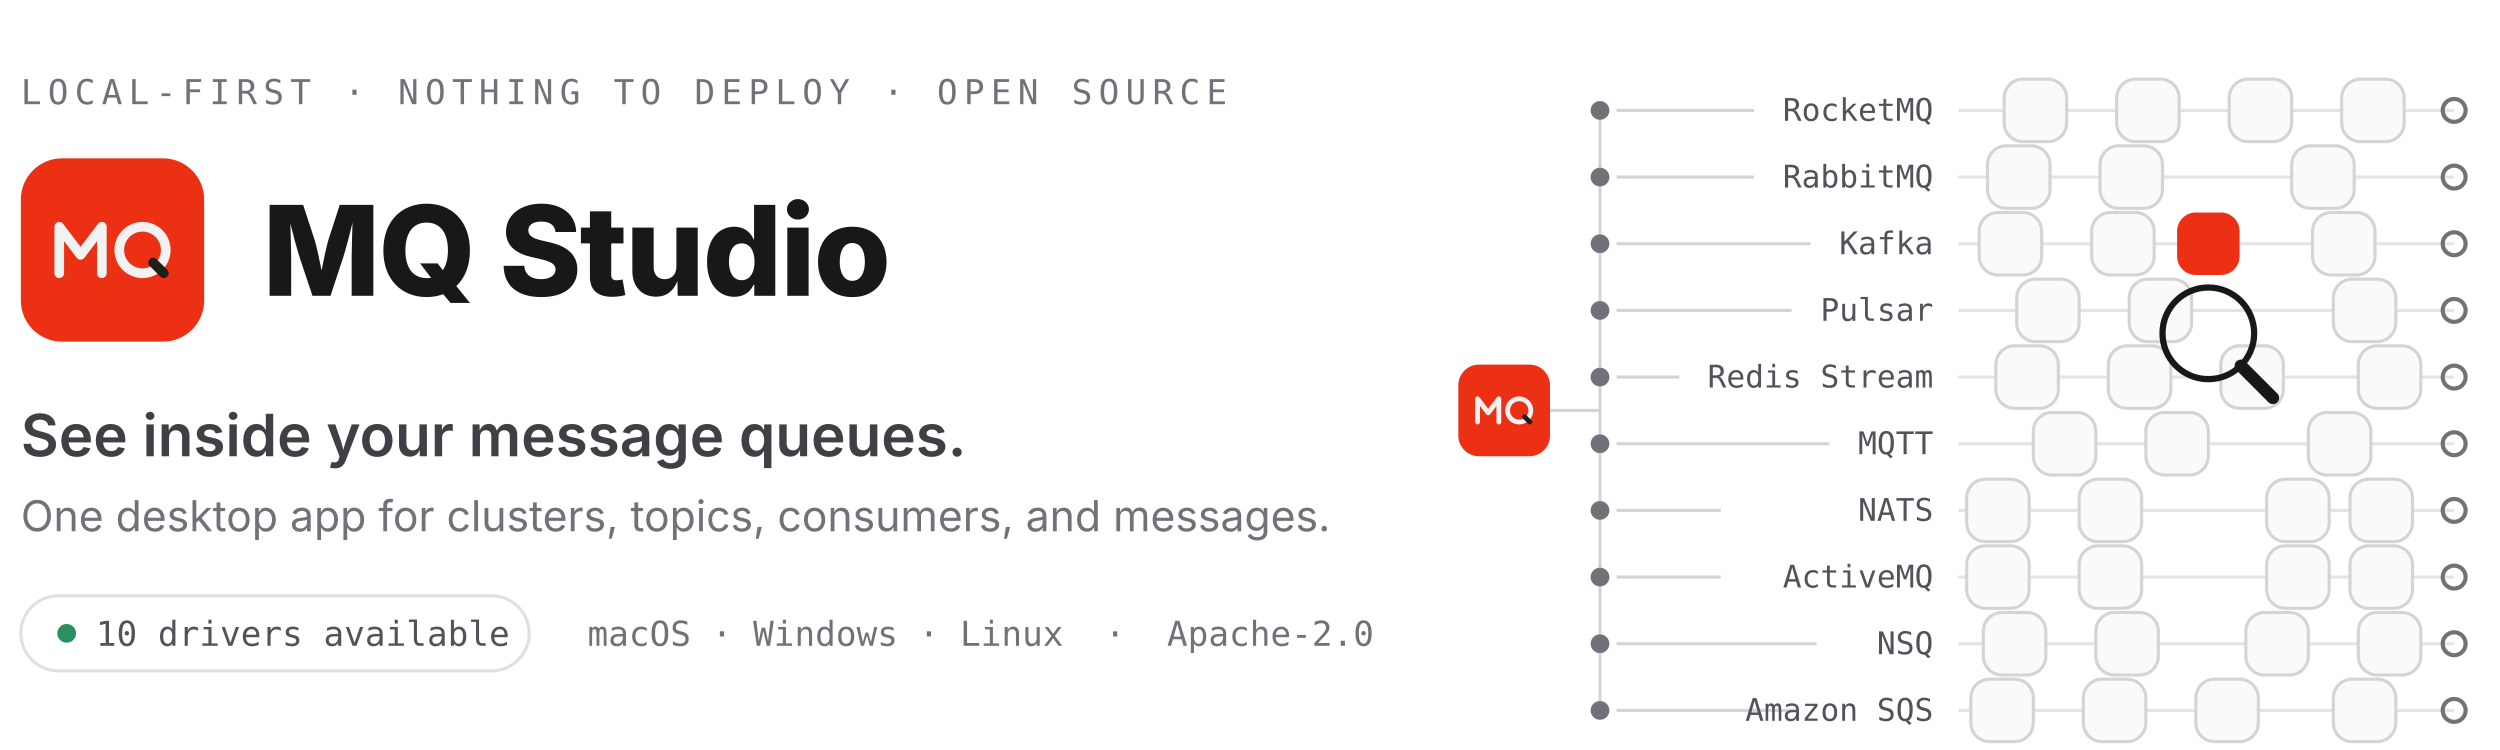
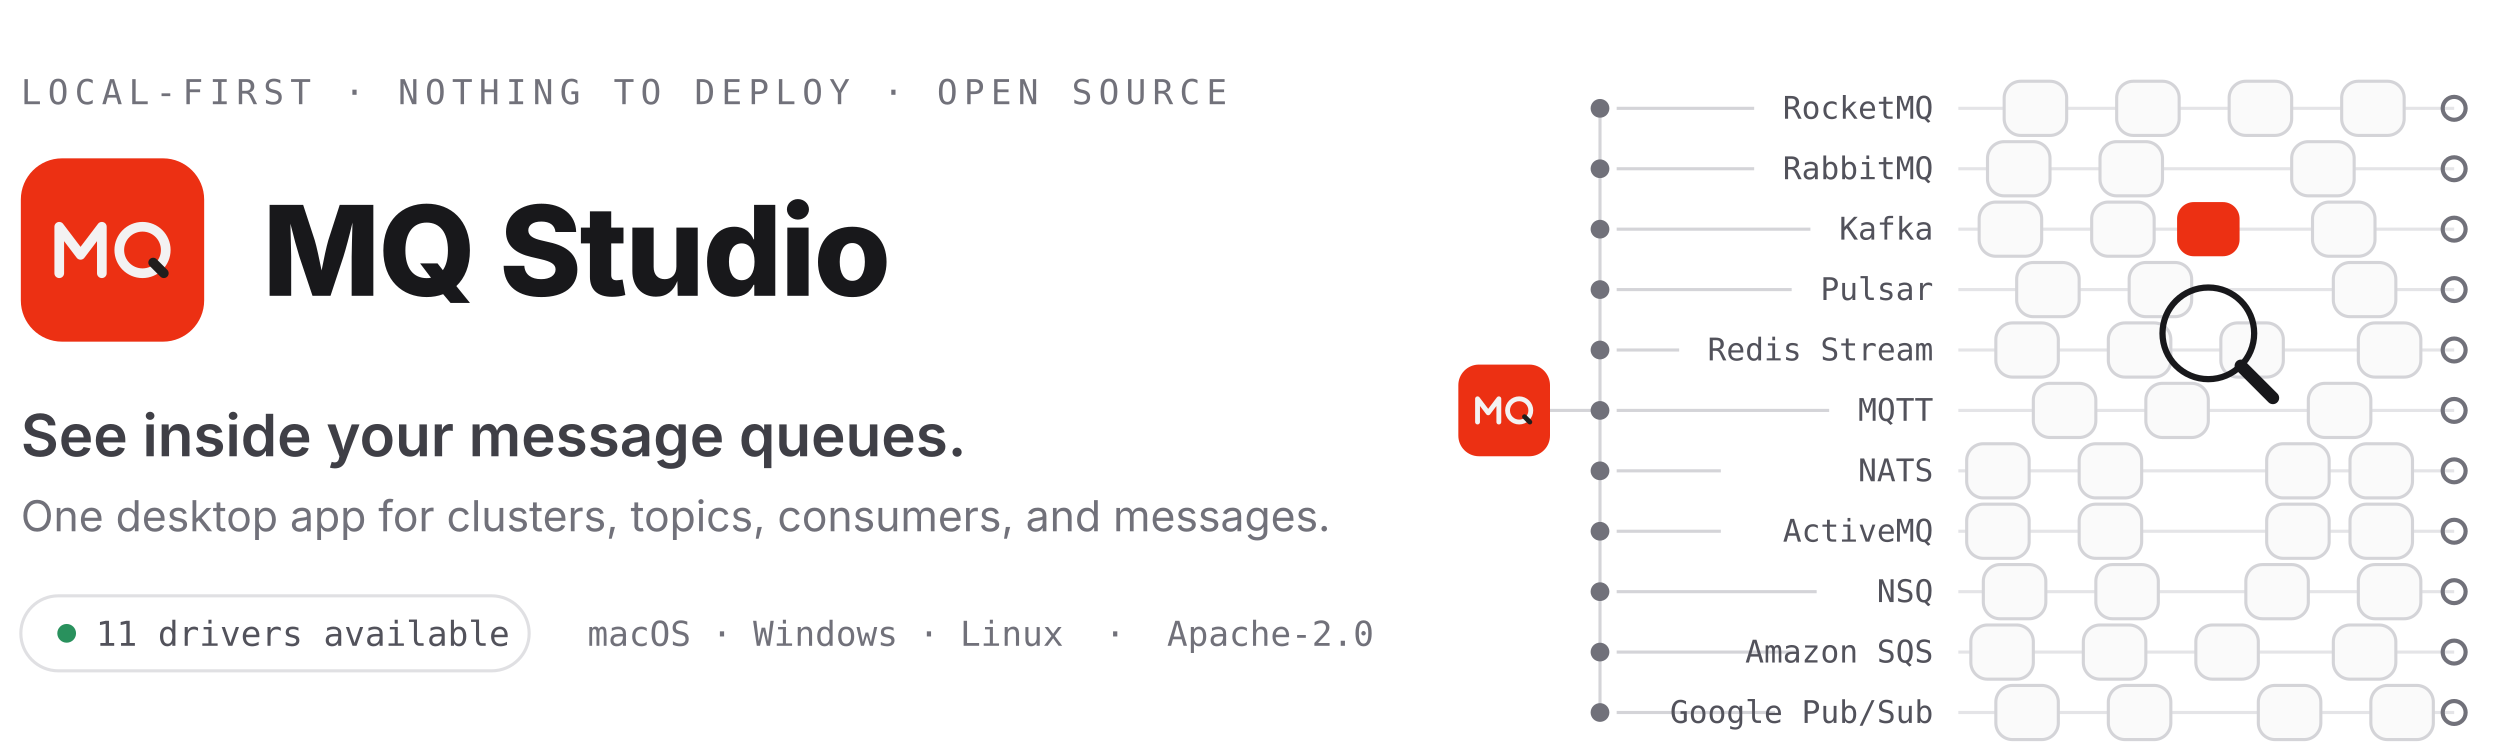
<svg xmlns="http://www.w3.org/2000/svg" width="1200" height="360" viewBox="0 0 1200 360" role="img" aria-labelledby="t d">
  <text x="10" y="50" font-family="ui-monospace,'SF Mono',Menlo,Consolas,monospace" font-size="16.5" letter-spacing="3" fill="#71717A">LOCAL-FIRST · NOTHING TO DEPLOY · OPEN SOURCE</text>
  <g id="lockup">
    <rect x="10" y="76" width="88" height="88" rx="19.8" fill="#EC3013" />
    <g transform="translate(22.86 96.761) scale(0.46478)" fill="none" stroke-width="10">
      <path d="M12 74 L12 26 L34 55 L56 26 L56 74" stroke="#F3F2F2" stroke-linejoin="round" stroke-linecap="round" />
      <circle cx="98" cy="50" r="24" stroke="#F3F2F2" />
      <line x1="109" y1="63" x2="120" y2="74" stroke="#201E1D" stroke-linecap="round" />
    </g>
    <text x="126" y="142" font-family="-apple-system,'PingFang SC','Segoe UI','Microsoft YaHei',system-ui,sans-serif" font-size="60" font-weight="800" letter-spacing="-1" fill="#18181B">MQ Studio</text>
  </g>
  <text x="10" y="219" font-family="-apple-system,'PingFang SC','Segoe UI','Microsoft YaHei',system-ui,sans-serif" font-size="28" font-weight="600" fill="#3F3F46">See inside your message queues.</text>
  <text x="10" y="255" font-family="-apple-system,'PingFang SC','Segoe UI','Microsoft YaHei',system-ui,sans-serif" font-size="20.5" fill="#71717A">One desktop app for clusters, topics, consumers, and messages.</text>
  <g id="meta">
    <rect x="10" y="286" width="244" height="36" rx="18" fill="none" stroke="#E0E0E3" stroke-width="1.5" />
    <circle cx="32" cy="304" r="4.5" fill="#29915D" />
-     <text x="46" y="310" font-family="ui-monospace,'SF Mono',Menlo,Consolas,monospace" font-size="16.5" fill="#52525B">10 drivers available</text>
+     <text x="46" y="310" font-family="ui-monospace,'SF Mono',Menlo,Consolas,monospace" font-size="16.5" fill="#52525B">11 drivers available</text>
    <text x="282" y="310" font-family="ui-monospace,'SF Mono',Menlo,Consolas,monospace" font-size="16.5" fill="#71717A">macOS · Windows · Linux  ·  Apache-2.0</text>
  </g>
  <g id="drivers">
    <rect x="700" y="175" width="44" height="44" rx="9.9" fill="#EC3013" />
    <g transform="translate(706.43 185.38) scale(0.23239)" fill="none" stroke-width="10">
      <path d="M12 74 L12 26 L34 55 L56 26 L56 74" stroke="#F3F2F2" stroke-linejoin="round" stroke-linecap="round" />
      <circle cx="98" cy="50" r="24" stroke="#F3F2F2" />
      <line x1="109" y1="63" x2="120" y2="74" stroke="#201E1D" stroke-linecap="round" />
    </g>
    <line x1="744" y1="197" x2="768" y2="197" stroke="#D4D4D8" stroke-width="1.5" />
-     <line x1="768" y1="53" x2="768" y2="341" stroke="#D4D4D8" stroke-width="1.5" />
-     <line x1="776" y1="53" x2="842" y2="53" stroke="#D4D4D8" stroke-width="1.5" />
-     <text x="928" y="58" text-anchor="end" font-family="ui-monospace,'SF Mono',Menlo,Consolas,monospace" font-size="15" fill="#52525B">RocketMQ</text>
-     <line x1="940" y1="53" x2="1178" y2="53" stroke="#E4E4E7" stroke-width="1.5" />
-     <circle cx="768" cy="53" r="4.5" fill="#71717A" />
-     <circle cx="1178" cy="53" r="5.5" fill="none" stroke="#71717A" stroke-width="2" />
-     <rect x="962" y="38" width="30" height="30" rx="9" fill="#FAFAFA" stroke="#D4D4D8" stroke-width="1.5" />
-     <rect x="1016" y="38" width="30" height="30" rx="9" fill="#FAFAFA" stroke="#D4D4D8" stroke-width="1.5" />
-     <rect x="1070" y="38" width="30" height="30" rx="9" fill="#FAFAFA" stroke="#D4D4D8" stroke-width="1.5" />
-     <rect x="1124" y="38" width="30" height="30" rx="9" fill="#FAFAFA" stroke="#D4D4D8" stroke-width="1.5" />
-     <line x1="776" y1="85" x2="842" y2="85" stroke="#D4D4D8" stroke-width="1.5" />
-     <text x="928" y="90" text-anchor="end" font-family="ui-monospace,'SF Mono',Menlo,Consolas,monospace" font-size="15" fill="#52525B">RabbitMQ</text>
-     <line x1="940" y1="85" x2="1178" y2="85" stroke="#E4E4E7" stroke-width="1.5" />
-     <circle cx="768" cy="85" r="4.5" fill="#71717A" />
-     <circle cx="1178" cy="85" r="5.5" fill="none" stroke="#71717A" stroke-width="2" />
-     <rect x="954" y="70" width="30" height="30" rx="9" fill="#FAFAFA" stroke="#D4D4D8" stroke-width="1.5" />
-     <rect x="1008" y="70" width="30" height="30" rx="9" fill="#FAFAFA" stroke="#D4D4D8" stroke-width="1.5" />
-     <rect x="1100" y="70" width="30" height="30" rx="9" fill="#FAFAFA" stroke="#D4D4D8" stroke-width="1.5" />
-     <line x1="776" y1="117" x2="869" y2="117" stroke="#D4D4D8" stroke-width="1.5" />
-     <text x="928" y="122" text-anchor="end" font-family="ui-monospace,'SF Mono',Menlo,Consolas,monospace" font-size="15" fill="#52525B">Kafka</text>
-     <line x1="940" y1="117" x2="1178" y2="117" stroke="#E4E4E7" stroke-width="1.5" />
-     <circle cx="768" cy="117" r="4.5" fill="#71717A" />
-     <circle cx="1178" cy="117" r="5.5" fill="none" stroke="#71717A" stroke-width="2" />
-     <rect x="950" y="102" width="30" height="30" rx="9" fill="#FAFAFA" stroke="#D4D4D8" stroke-width="1.5" />
-     <rect x="1004" y="102" width="30" height="30" rx="9" fill="#FAFAFA" stroke="#D4D4D8" stroke-width="1.5" />
-     <rect x="1110" y="102" width="30" height="30" rx="9" fill="#FAFAFA" stroke="#D4D4D8" stroke-width="1.5" />
-     <rect x="1045" y="102" width="30" height="30" rx="9" fill="#EC3013" />
-     <line x1="776" y1="149" x2="860" y2="149" stroke="#D4D4D8" stroke-width="1.5" />
-     <text x="928" y="154" text-anchor="end" font-family="ui-monospace,'SF Mono',Menlo,Consolas,monospace" font-size="15" fill="#52525B">Pulsar</text>
-     <line x1="940" y1="149" x2="1178" y2="149" stroke="#E4E4E7" stroke-width="1.5" />
-     <circle cx="768" cy="149" r="4.5" fill="#71717A" />
-     <circle cx="1178" cy="149" r="5.5" fill="none" stroke="#71717A" stroke-width="2" />
-     <rect x="968" y="134" width="30" height="30" rx="9" fill="#FAFAFA" stroke="#D4D4D8" stroke-width="1.5" />
-     <rect x="1022" y="134" width="30" height="30" rx="9" fill="#FAFAFA" stroke="#D4D4D8" stroke-width="1.5" />
-     <rect x="1120" y="134" width="30" height="30" rx="9" fill="#FAFAFA" stroke="#D4D4D8" stroke-width="1.5" />
-     <line x1="776" y1="181" x2="806" y2="181" stroke="#D4D4D8" stroke-width="1.5" />
-     <text x="928" y="186" text-anchor="end" font-family="ui-monospace,'SF Mono',Menlo,Consolas,monospace" font-size="15" fill="#52525B">Redis Stream</text>
-     <line x1="940" y1="181" x2="1178" y2="181" stroke="#E4E4E7" stroke-width="1.5" />
-     <circle cx="768" cy="181" r="4.5" fill="#71717A" />
-     <circle cx="1178" cy="181" r="5.5" fill="none" stroke="#71717A" stroke-width="2" />
-     <rect x="958" y="166" width="30" height="30" rx="9" fill="#FAFAFA" stroke="#D4D4D8" stroke-width="1.5" />
-     <rect x="1012" y="166" width="30" height="30" rx="9" fill="#FAFAFA" stroke="#D4D4D8" stroke-width="1.5" />
-     <rect x="1066" y="166" width="30" height="30" rx="9" fill="#FAFAFA" stroke="#D4D4D8" stroke-width="1.5" />
-     <rect x="1132" y="166" width="30" height="30" rx="9" fill="#FAFAFA" stroke="#D4D4D8" stroke-width="1.5" />
-     <line x1="776" y1="213" x2="878" y2="213" stroke="#D4D4D8" stroke-width="1.5" />
-     <text x="928" y="218" text-anchor="end" font-family="ui-monospace,'SF Mono',Menlo,Consolas,monospace" font-size="15" fill="#52525B">MQTT</text>
-     <line x1="940" y1="213" x2="1178" y2="213" stroke="#E4E4E7" stroke-width="1.5" />
-     <circle cx="768" cy="213" r="4.5" fill="#71717A" />
-     <circle cx="1178" cy="213" r="5.5" fill="none" stroke="#71717A" stroke-width="2" />
-     <rect x="976" y="198" width="30" height="30" rx="9" fill="#FAFAFA" stroke="#D4D4D8" stroke-width="1.5" />
-     <rect x="1030" y="198" width="30" height="30" rx="9" fill="#FAFAFA" stroke="#D4D4D8" stroke-width="1.5" />
-     <rect x="1108" y="198" width="30" height="30" rx="9" fill="#FAFAFA" stroke="#D4D4D8" stroke-width="1.5" />
-     <line x1="776" y1="245" x2="826" y2="245" stroke="#D4D4D8" stroke-width="1.5" />
-     <text x="928" y="250" text-anchor="end" font-family="ui-monospace,'SF Mono',Menlo,Consolas,monospace" font-size="15" fill="#52525B">NATS</text>
-     <line x1="940" y1="245" x2="1178" y2="245" stroke="#E4E4E7" stroke-width="1.5" />
-     <circle cx="768" cy="245" r="4.5" fill="#71717A" />
-     <circle cx="1178" cy="245" r="5.5" fill="none" stroke="#71717A" stroke-width="2" />
-     <rect x="944" y="230" width="30" height="30" rx="9" fill="#FAFAFA" stroke="#D4D4D8" stroke-width="1.5" />
-     <rect x="998" y="230" width="30" height="30" rx="9" fill="#FAFAFA" stroke="#D4D4D8" stroke-width="1.5" />
-     <rect x="1088" y="230" width="30" height="30" rx="9" fill="#FAFAFA" stroke="#D4D4D8" stroke-width="1.5" />
-     <rect x="1128" y="230" width="30" height="30" rx="9" fill="#FAFAFA" stroke="#D4D4D8" stroke-width="1.5" />
-     <line x1="776" y1="277" x2="826" y2="277" stroke="#D4D4D8" stroke-width="1.5" />
-     <text x="928" y="282" text-anchor="end" font-family="ui-monospace,'SF Mono',Menlo,Consolas,monospace" font-size="15" fill="#52525B">ActiveMQ</text>
-     <line x1="940" y1="277" x2="1178" y2="277" stroke="#E4E4E7" stroke-width="1.5" />
-     <circle cx="768" cy="277" r="4.5" fill="#71717A" />
-     <circle cx="1178" cy="277" r="5.5" fill="none" stroke="#71717A" stroke-width="2" />
-     <rect x="944" y="262" width="30" height="30" rx="9" fill="#FAFAFA" stroke="#D4D4D8" stroke-width="1.5" />
-     <rect x="998" y="262" width="30" height="30" rx="9" fill="#FAFAFA" stroke="#D4D4D8" stroke-width="1.5" />
-     <rect x="1088" y="262" width="30" height="30" rx="9" fill="#FAFAFA" stroke="#D4D4D8" stroke-width="1.5" />
-     <rect x="1128" y="262" width="30" height="30" rx="9" fill="#FAFAFA" stroke="#D4D4D8" stroke-width="1.5" />
-     <line x1="776" y1="309" x2="872" y2="309" stroke="#D4D4D8" stroke-width="1.5" />
-     <text x="928" y="314" text-anchor="end" font-family="ui-monospace,'SF Mono',Menlo,Consolas,monospace" font-size="15" fill="#52525B">NSQ</text>
-     <line x1="940" y1="309" x2="1178" y2="309" stroke="#E4E4E7" stroke-width="1.5" />
-     <circle cx="768" cy="309" r="4.5" fill="#71717A" />
-     <circle cx="1178" cy="309" r="5.5" fill="none" stroke="#71717A" stroke-width="2" />
-     <rect x="952" y="294" width="30" height="30" rx="9" fill="#FAFAFA" stroke="#D4D4D8" stroke-width="1.5" />
-     <rect x="1006" y="294" width="30" height="30" rx="9" fill="#FAFAFA" stroke="#D4D4D8" stroke-width="1.5" />
-     <rect x="1078" y="294" width="30" height="30" rx="9" fill="#FAFAFA" stroke="#D4D4D8" stroke-width="1.5" />
-     <rect x="1132" y="294" width="30" height="30" rx="9" fill="#FAFAFA" stroke="#D4D4D8" stroke-width="1.5" />
-     <line x1="776" y1="341" x2="862" y2="341" stroke="#D4D4D8" stroke-width="1.5" />
-     <text x="928" y="346" text-anchor="end" font-family="ui-monospace,'SF Mono',Menlo,Consolas,monospace" font-size="15" fill="#52525B">Amazon SQS</text>
-     <line x1="940" y1="341" x2="1178" y2="341" stroke="#E4E4E7" stroke-width="1.5" />
-     <circle cx="768" cy="341" r="4.5" fill="#71717A" />
-     <circle cx="1178" cy="341" r="5.5" fill="none" stroke="#71717A" stroke-width="2" />
-     <rect x="946" y="326" width="30" height="30" rx="9" fill="#FAFAFA" stroke="#D4D4D8" stroke-width="1.5" />
-     <rect x="1000" y="326" width="30" height="30" rx="9" fill="#FAFAFA" stroke="#D4D4D8" stroke-width="1.5" />
-     <rect x="1054" y="326" width="30" height="30" rx="9" fill="#FAFAFA" stroke="#D4D4D8" stroke-width="1.5" />
-     <rect x="1120" y="326" width="30" height="30" rx="9" fill="#FAFAFA" stroke="#D4D4D8" stroke-width="1.5" />
+     <line x1="768" y1="52" x2="768" y2="342" stroke="#D4D4D8" stroke-width="1.5" />
+     <line x1="776" y1="52" x2="842" y2="52" stroke="#D4D4D8" stroke-width="1.5" />
+     <text x="928" y="57" text-anchor="end" font-family="ui-monospace,'SF Mono',Menlo,Consolas,monospace" font-size="15" fill="#52525B">RocketMQ</text>
+     <line x1="940" y1="52" x2="1178" y2="52" stroke="#E4E4E7" stroke-width="1.5" />
+     <circle cx="768" cy="52" r="4.5" fill="#71717A" />
+     <circle cx="1178" cy="52" r="5.5" fill="none" stroke="#71717A" stroke-width="2" />
+     <rect x="962" y="39" width="30" height="26" rx="8" fill="#FAFAFA" stroke="#D4D4D8" stroke-width="1.5" />
+     <rect x="1016" y="39" width="30" height="26" rx="8" fill="#FAFAFA" stroke="#D4D4D8" stroke-width="1.5" />
+     <rect x="1070" y="39" width="30" height="26" rx="8" fill="#FAFAFA" stroke="#D4D4D8" stroke-width="1.5" />
+     <rect x="1124" y="39" width="30" height="26" rx="8" fill="#FAFAFA" stroke="#D4D4D8" stroke-width="1.5" />
+     <line x1="776" y1="81" x2="842" y2="81" stroke="#D4D4D8" stroke-width="1.5" />
+     <text x="928" y="86" text-anchor="end" font-family="ui-monospace,'SF Mono',Menlo,Consolas,monospace" font-size="15" fill="#52525B">RabbitMQ</text>
+     <line x1="940" y1="81" x2="1178" y2="81" stroke="#E4E4E7" stroke-width="1.5" />
+     <circle cx="768" cy="81" r="4.5" fill="#71717A" />
+     <circle cx="1178" cy="81" r="5.5" fill="none" stroke="#71717A" stroke-width="2" />
+     <rect x="954" y="68" width="30" height="26" rx="8" fill="#FAFAFA" stroke="#D4D4D8" stroke-width="1.5" />
+     <rect x="1008" y="68" width="30" height="26" rx="8" fill="#FAFAFA" stroke="#D4D4D8" stroke-width="1.5" />
+     <rect x="1100" y="68" width="30" height="26" rx="8" fill="#FAFAFA" stroke="#D4D4D8" stroke-width="1.5" />
+     <line x1="776" y1="110" x2="869" y2="110" stroke="#D4D4D8" stroke-width="1.5" />
+     <text x="928" y="115" text-anchor="end" font-family="ui-monospace,'SF Mono',Menlo,Consolas,monospace" font-size="15" fill="#52525B">Kafka</text>
+     <line x1="940" y1="110" x2="1178" y2="110" stroke="#E4E4E7" stroke-width="1.5" />
+     <circle cx="768" cy="110" r="4.5" fill="#71717A" />
+     <circle cx="1178" cy="110" r="5.5" fill="none" stroke="#71717A" stroke-width="2" />
+     <rect x="950" y="97" width="30" height="26" rx="8" fill="#FAFAFA" stroke="#D4D4D8" stroke-width="1.5" />
+     <rect x="1004" y="97" width="30" height="26" rx="8" fill="#FAFAFA" stroke="#D4D4D8" stroke-width="1.5" />
+     <rect x="1110" y="97" width="30" height="26" rx="8" fill="#FAFAFA" stroke="#D4D4D8" stroke-width="1.5" />
+     <rect x="1045" y="97" width="30" height="26" rx="8" fill="#EC3013" />
+     <line x1="776" y1="139" x2="860" y2="139" stroke="#D4D4D8" stroke-width="1.5" />
+     <text x="928" y="144" text-anchor="end" font-family="ui-monospace,'SF Mono',Menlo,Consolas,monospace" font-size="15" fill="#52525B">Pulsar</text>
+     <line x1="940" y1="139" x2="1178" y2="139" stroke="#E4E4E7" stroke-width="1.5" />
+     <circle cx="768" cy="139" r="4.5" fill="#71717A" />
+     <circle cx="1178" cy="139" r="5.5" fill="none" stroke="#71717A" stroke-width="2" />
+     <rect x="968" y="126" width="30" height="26" rx="8" fill="#FAFAFA" stroke="#D4D4D8" stroke-width="1.5" />
+     <rect x="1022" y="126" width="30" height="26" rx="8" fill="#FAFAFA" stroke="#D4D4D8" stroke-width="1.5" />
+     <rect x="1120" y="126" width="30" height="26" rx="8" fill="#FAFAFA" stroke="#D4D4D8" stroke-width="1.5" />
+     <line x1="776" y1="168" x2="806" y2="168" stroke="#D4D4D8" stroke-width="1.5" />
+     <text x="928" y="173" text-anchor="end" font-family="ui-monospace,'SF Mono',Menlo,Consolas,monospace" font-size="15" fill="#52525B">Redis Stream</text>
+     <line x1="940" y1="168" x2="1178" y2="168" stroke="#E4E4E7" stroke-width="1.5" />
+     <circle cx="768" cy="168" r="4.5" fill="#71717A" />
+     <circle cx="1178" cy="168" r="5.5" fill="none" stroke="#71717A" stroke-width="2" />
+     <rect x="958" y="155" width="30" height="26" rx="8" fill="#FAFAFA" stroke="#D4D4D8" stroke-width="1.5" />
+     <rect x="1012" y="155" width="30" height="26" rx="8" fill="#FAFAFA" stroke="#D4D4D8" stroke-width="1.5" />
+     <rect x="1066" y="155" width="30" height="26" rx="8" fill="#FAFAFA" stroke="#D4D4D8" stroke-width="1.5" />
+     <rect x="1132" y="155" width="30" height="26" rx="8" fill="#FAFAFA" stroke="#D4D4D8" stroke-width="1.5" />
+     <line x1="776" y1="197" x2="878" y2="197" stroke="#D4D4D8" stroke-width="1.5" />
+     <text x="928" y="202" text-anchor="end" font-family="ui-monospace,'SF Mono',Menlo,Consolas,monospace" font-size="15" fill="#52525B">MQTT</text>
+     <line x1="940" y1="197" x2="1178" y2="197" stroke="#E4E4E7" stroke-width="1.5" />
+     <circle cx="768" cy="197" r="4.5" fill="#71717A" />
+     <circle cx="1178" cy="197" r="5.5" fill="none" stroke="#71717A" stroke-width="2" />
+     <rect x="976" y="184" width="30" height="26" rx="8" fill="#FAFAFA" stroke="#D4D4D8" stroke-width="1.5" />
+     <rect x="1030" y="184" width="30" height="26" rx="8" fill="#FAFAFA" stroke="#D4D4D8" stroke-width="1.5" />
+     <rect x="1108" y="184" width="30" height="26" rx="8" fill="#FAFAFA" stroke="#D4D4D8" stroke-width="1.5" />
+     <line x1="776" y1="226" x2="826" y2="226" stroke="#D4D4D8" stroke-width="1.5" />
+     <text x="928" y="231" text-anchor="end" font-family="ui-monospace,'SF Mono',Menlo,Consolas,monospace" font-size="15" fill="#52525B">NATS</text>
+     <line x1="940" y1="226" x2="1178" y2="226" stroke="#E4E4E7" stroke-width="1.5" />
+     <circle cx="768" cy="226" r="4.5" fill="#71717A" />
+     <circle cx="1178" cy="226" r="5.5" fill="none" stroke="#71717A" stroke-width="2" />
+     <rect x="944" y="213" width="30" height="26" rx="8" fill="#FAFAFA" stroke="#D4D4D8" stroke-width="1.5" />
+     <rect x="998" y="213" width="30" height="26" rx="8" fill="#FAFAFA" stroke="#D4D4D8" stroke-width="1.5" />
+     <rect x="1088" y="213" width="30" height="26" rx="8" fill="#FAFAFA" stroke="#D4D4D8" stroke-width="1.5" />
+     <rect x="1128" y="213" width="30" height="26" rx="8" fill="#FAFAFA" stroke="#D4D4D8" stroke-width="1.5" />
+     <line x1="776" y1="255" x2="826" y2="255" stroke="#D4D4D8" stroke-width="1.5" />
+     <text x="928" y="260" text-anchor="end" font-family="ui-monospace,'SF Mono',Menlo,Consolas,monospace" font-size="15" fill="#52525B">ActiveMQ</text>
+     <line x1="940" y1="255" x2="1178" y2="255" stroke="#E4E4E7" stroke-width="1.5" />
+     <circle cx="768" cy="255" r="4.5" fill="#71717A" />
+     <circle cx="1178" cy="255" r="5.5" fill="none" stroke="#71717A" stroke-width="2" />
+     <rect x="944" y="242" width="30" height="26" rx="8" fill="#FAFAFA" stroke="#D4D4D8" stroke-width="1.5" />
+     <rect x="998" y="242" width="30" height="26" rx="8" fill="#FAFAFA" stroke="#D4D4D8" stroke-width="1.5" />
+     <rect x="1088" y="242" width="30" height="26" rx="8" fill="#FAFAFA" stroke="#D4D4D8" stroke-width="1.5" />
+     <rect x="1128" y="242" width="30" height="26" rx="8" fill="#FAFAFA" stroke="#D4D4D8" stroke-width="1.5" />
+     <line x1="776" y1="284" x2="872" y2="284" stroke="#D4D4D8" stroke-width="1.5" />
+     <text x="928" y="289" text-anchor="end" font-family="ui-monospace,'SF Mono',Menlo,Consolas,monospace" font-size="15" fill="#52525B">NSQ</text>
+     <line x1="940" y1="284" x2="1178" y2="284" stroke="#E4E4E7" stroke-width="1.5" />
+     <circle cx="768" cy="284" r="4.5" fill="#71717A" />
+     <circle cx="1178" cy="284" r="5.5" fill="none" stroke="#71717A" stroke-width="2" />
+     <rect x="952" y="271" width="30" height="26" rx="8" fill="#FAFAFA" stroke="#D4D4D8" stroke-width="1.5" />
+     <rect x="1006" y="271" width="30" height="26" rx="8" fill="#FAFAFA" stroke="#D4D4D8" stroke-width="1.5" />
+     <rect x="1078" y="271" width="30" height="26" rx="8" fill="#FAFAFA" stroke="#D4D4D8" stroke-width="1.5" />
+     <rect x="1132" y="271" width="30" height="26" rx="8" fill="#FAFAFA" stroke="#D4D4D8" stroke-width="1.5" />
+     <line x1="776" y1="313" x2="862" y2="313" stroke="#D4D4D8" stroke-width="1.5" />
+     <text x="928" y="318" text-anchor="end" font-family="ui-monospace,'SF Mono',Menlo,Consolas,monospace" font-size="15" fill="#52525B">Amazon SQS</text>
+     <line x1="940" y1="313" x2="1178" y2="313" stroke="#E4E4E7" stroke-width="1.5" />
+     <circle cx="768" cy="313" r="4.5" fill="#71717A" />
+     <circle cx="1178" cy="313" r="5.5" fill="none" stroke="#71717A" stroke-width="2" />
+     <rect x="946" y="300" width="30" height="26" rx="8" fill="#FAFAFA" stroke="#D4D4D8" stroke-width="1.5" />
+     <rect x="1000" y="300" width="30" height="26" rx="8" fill="#FAFAFA" stroke="#D4D4D8" stroke-width="1.5" />
+     <rect x="1054" y="300" width="30" height="26" rx="8" fill="#FAFAFA" stroke="#D4D4D8" stroke-width="1.5" />
+     <rect x="1120" y="300" width="30" height="26" rx="8" fill="#FAFAFA" stroke="#D4D4D8" stroke-width="1.5" />
+     <line x1="776" y1="342" x2="852" y2="342" stroke="#D4D4D8" stroke-width="1.5" />
+     <text x="928" y="347" text-anchor="end" font-family="ui-monospace,'SF Mono',Menlo,Consolas,monospace" font-size="15" fill="#52525B">Google Pub/Sub</text>
+     <line x1="940" y1="342" x2="1178" y2="342" stroke="#E4E4E7" stroke-width="1.5" />
+     <circle cx="768" cy="342" r="4.5" fill="#71717A" />
+     <circle cx="1178" cy="342" r="5.5" fill="none" stroke="#71717A" stroke-width="2" />
+     <rect x="958" y="329" width="30" height="26" rx="8" fill="#FAFAFA" stroke="#D4D4D8" stroke-width="1.5" />
+     <rect x="1012" y="329" width="30" height="26" rx="8" fill="#FAFAFA" stroke="#D4D4D8" stroke-width="1.5" />
+     <rect x="1084" y="329" width="30" height="26" rx="8" fill="#FAFAFA" stroke="#D4D4D8" stroke-width="1.5" />
+     <rect x="1138" y="329" width="30" height="26" rx="8" fill="#FAFAFA" stroke="#D4D4D8" stroke-width="1.5" />
  </g>
  <g id="inspect">
    <circle cx="1060" cy="160" r="22" fill="none" stroke="#18181B" stroke-width="3" />
    <line x1="1075.6" y1="175.6" x2="1091" y2="191" stroke="#18181B" stroke-width="6" stroke-linecap="round" />
  </g>
</svg>
